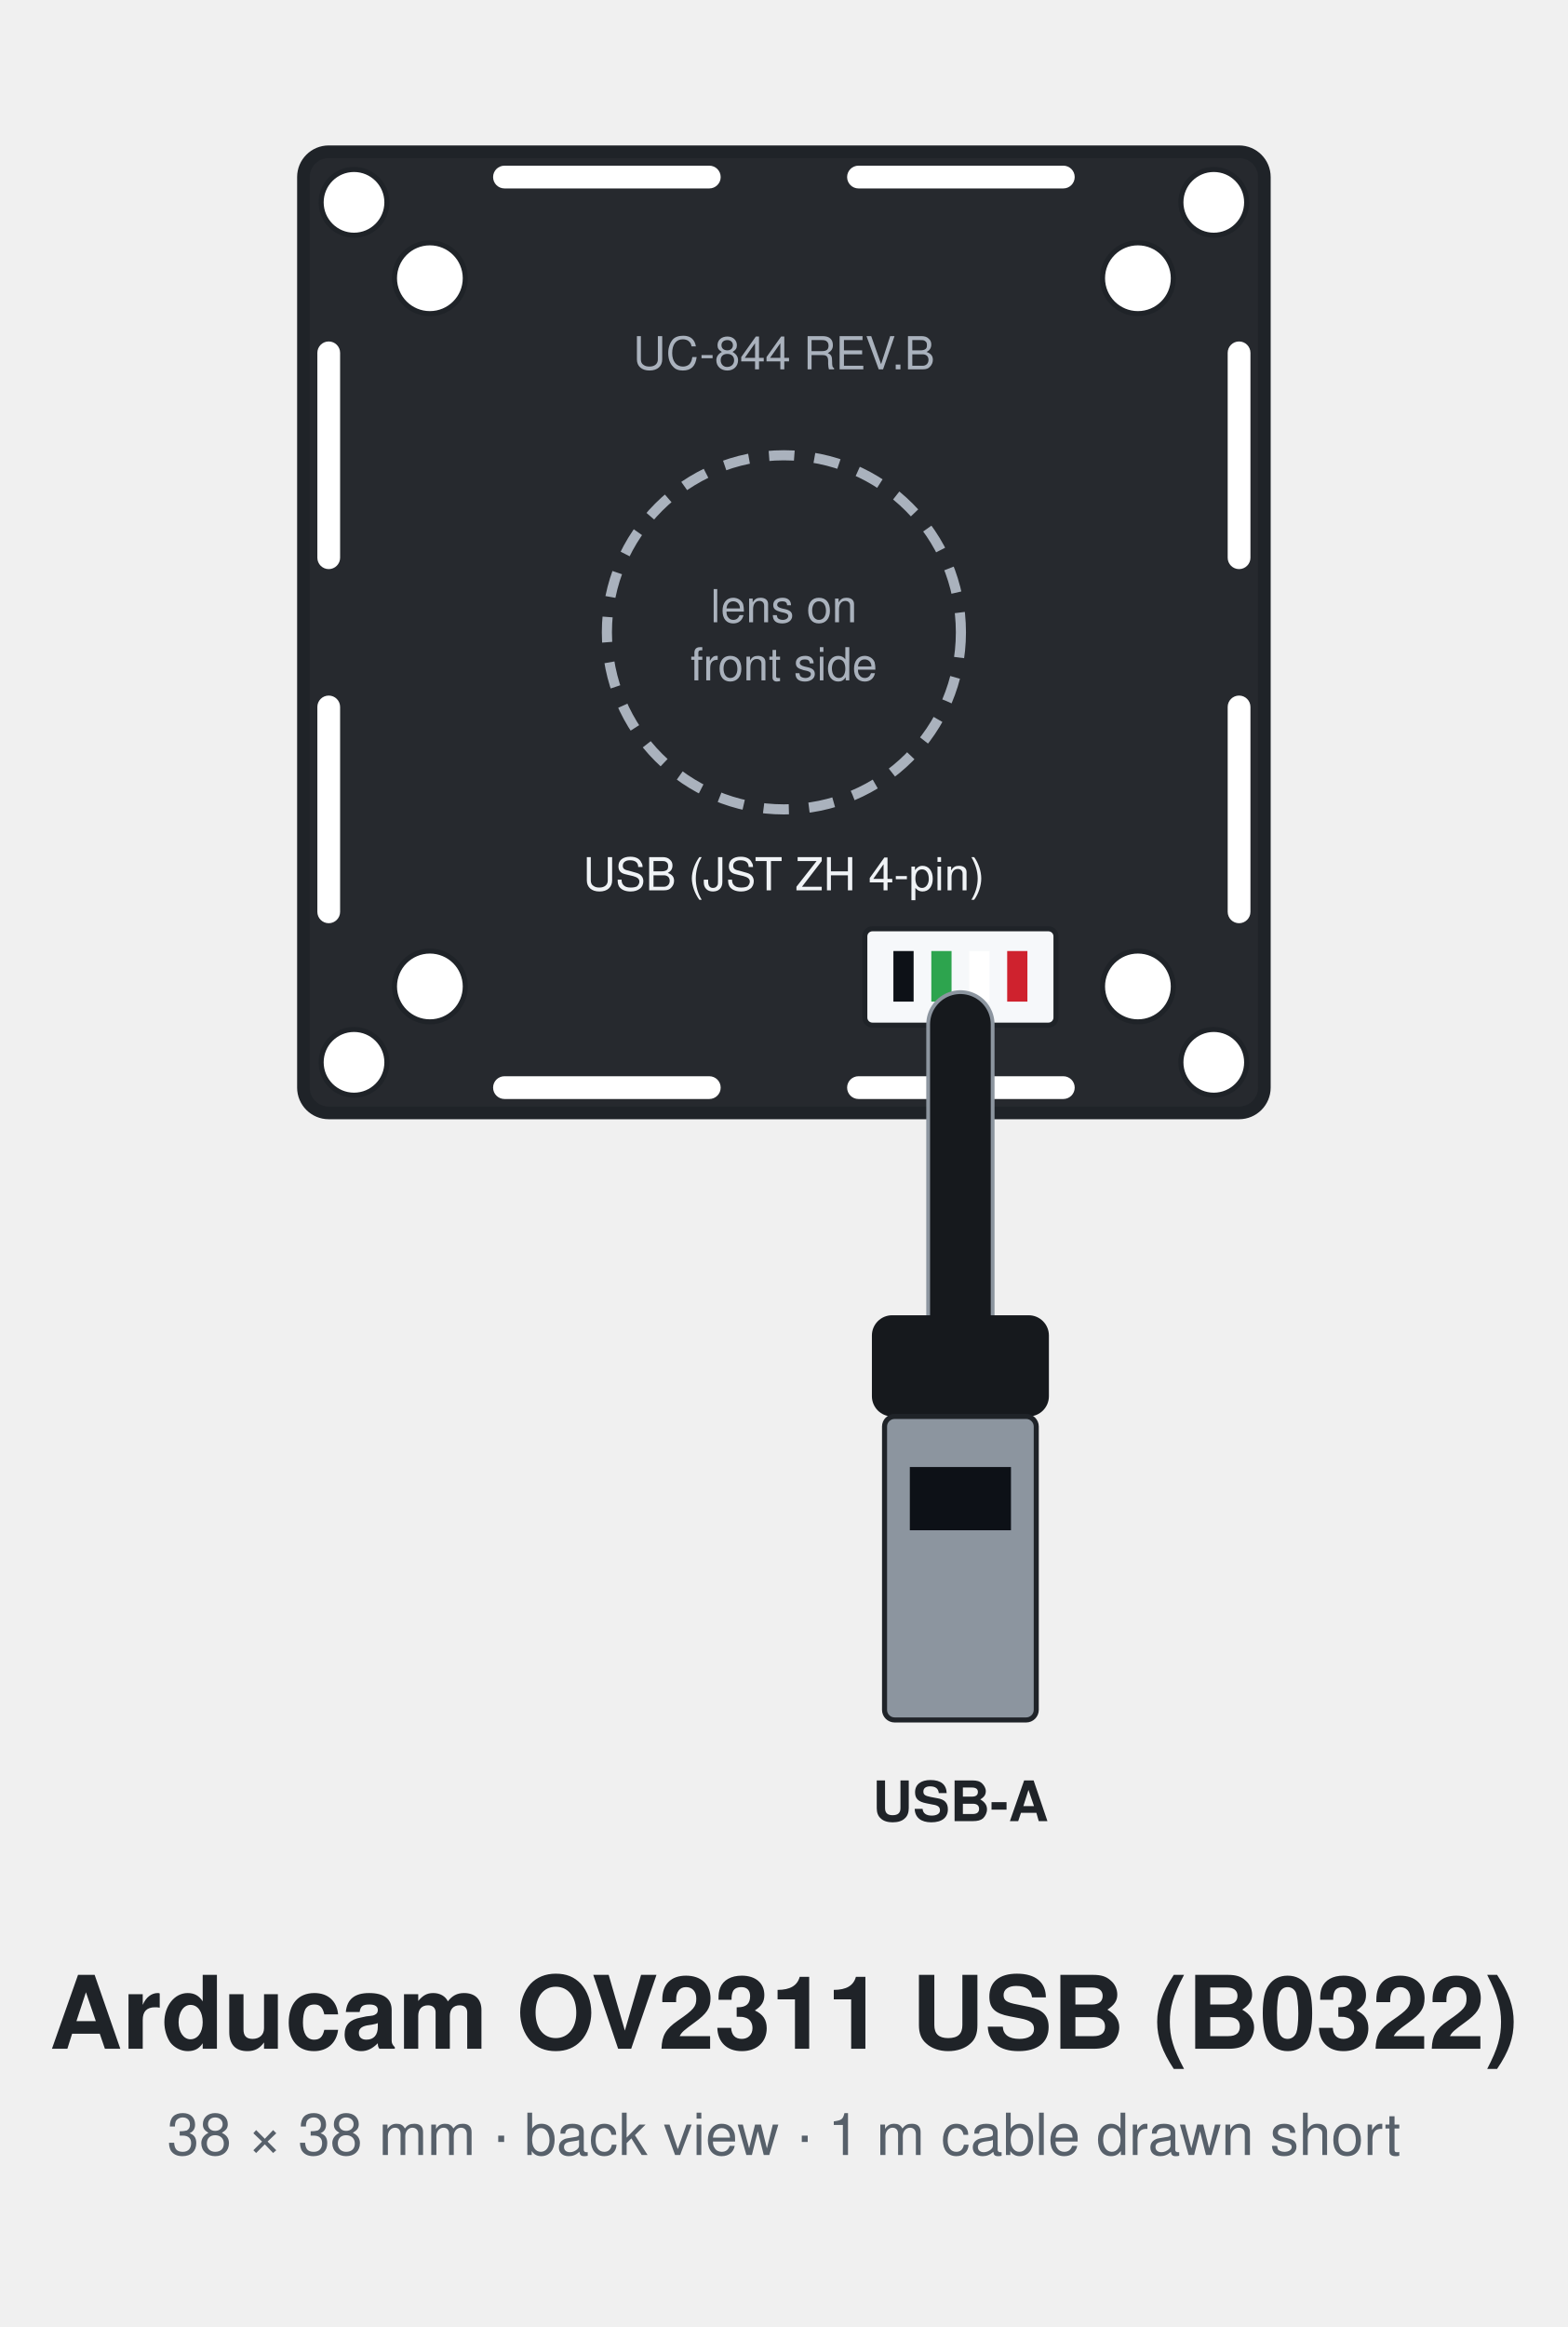
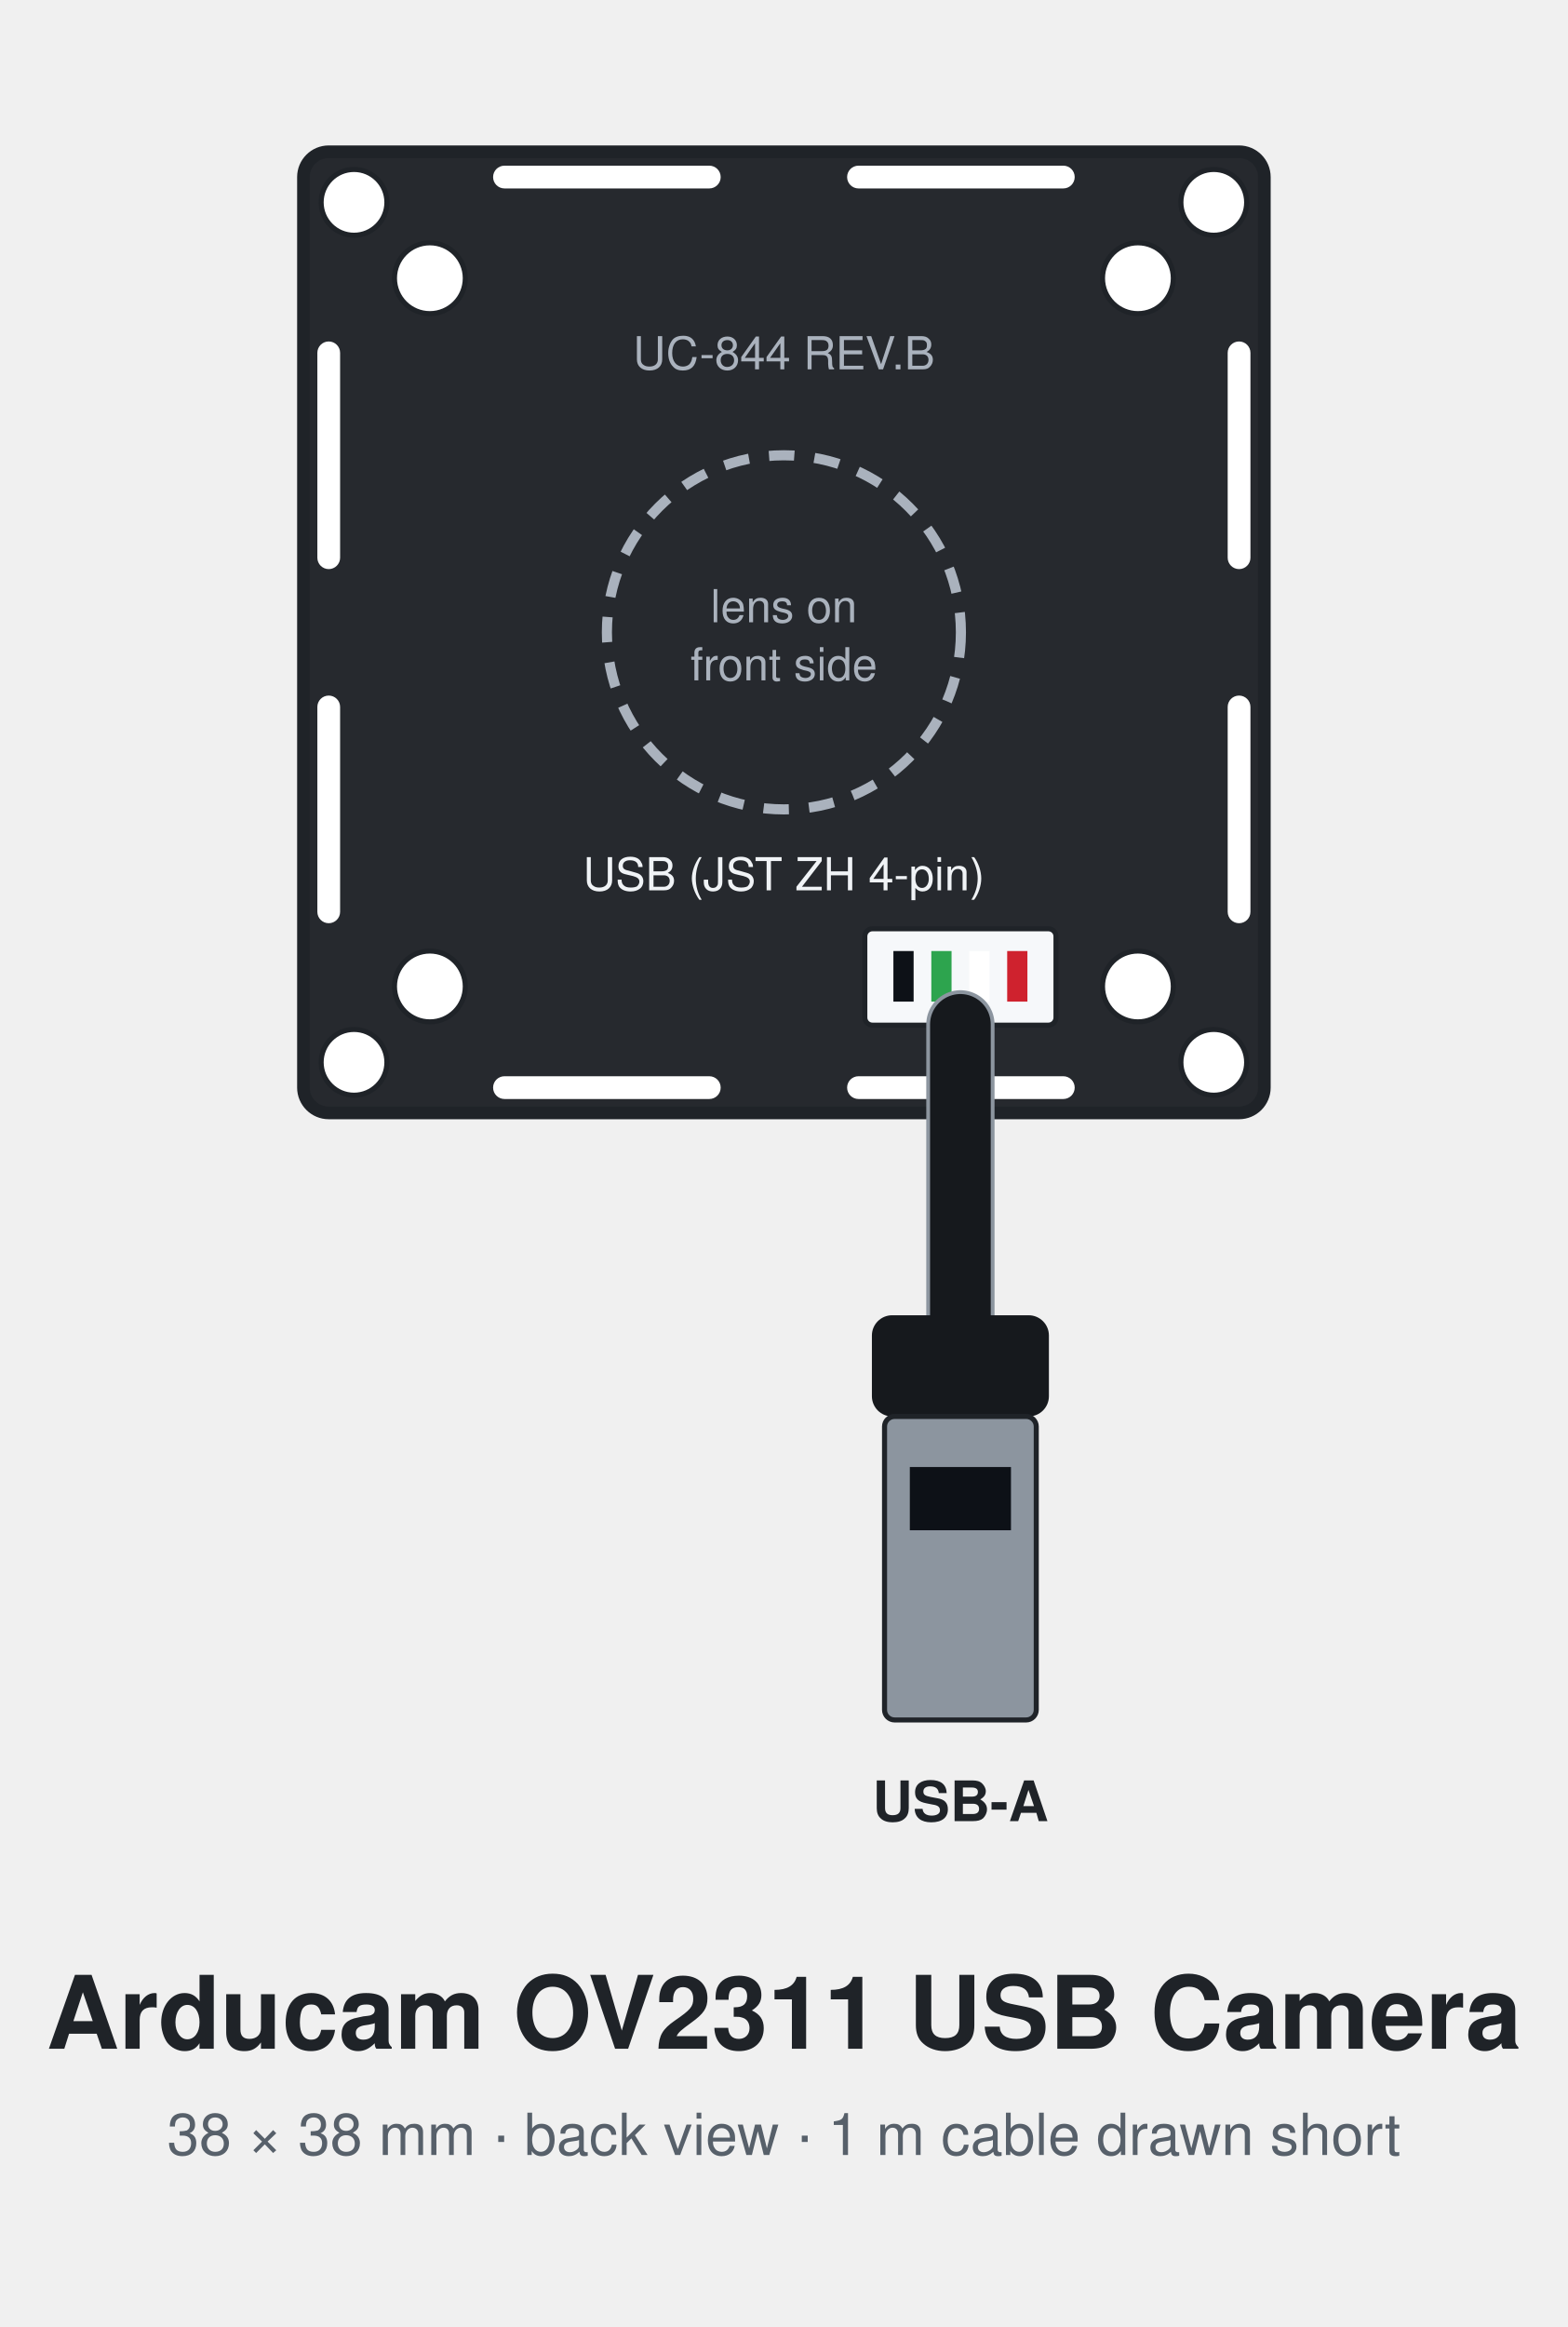
<svg xmlns="http://www.w3.org/2000/svg" viewBox="-12 -6 62 92" width="62mm" height="92mm" font-family="Helvetica, Arial, sans-serif">
  <rect x="0" y="0" width="38" height="38" rx="1" fill="#26292e" stroke="#1f2328" stroke-width="0.5" />
  <rect x="7.5" y="0.55" width="9" height="0.9" rx="0.45" fill="#ffffff" />
  <rect x="0.55" y="7.5" width="0.9" height="9" rx="0.45" fill="#ffffff" />
  <rect x="7.5" y="36.55" width="9" height="0.9" rx="0.45" fill="#ffffff" />
  <rect x="36.55" y="7.5" width="0.9" height="9" rx="0.45" fill="#ffffff" />
  <rect x="21.5" y="0.55" width="9" height="0.9" rx="0.45" fill="#ffffff" />
  <rect x="0.55" y="21.5" width="0.9" height="9" rx="0.45" fill="#ffffff" />
  <rect x="21.5" y="36.55" width="9" height="0.9" rx="0.45" fill="#ffffff" />
  <rect x="36.55" y="21.5" width="0.9" height="9" rx="0.45" fill="#ffffff" />
  <circle cx="2" cy="2" r="1.3" fill="#ffffff" stroke="#1f2328" stroke-width="0.2" />
  <circle cx="36" cy="2" r="1.3" fill="#ffffff" stroke="#1f2328" stroke-width="0.2" />
  <circle cx="2" cy="36" r="1.3" fill="#ffffff" stroke="#1f2328" stroke-width="0.2" />
  <circle cx="36" cy="36" r="1.3" fill="#ffffff" stroke="#1f2328" stroke-width="0.2" />
  <circle cx="5" cy="5" r="1.4" fill="#ffffff" stroke="#1f2328" stroke-width="0.2" />
  <circle cx="33" cy="5" r="1.4" fill="#ffffff" stroke="#1f2328" stroke-width="0.2" />
  <circle cx="5" cy="33" r="1.4" fill="#ffffff" stroke="#1f2328" stroke-width="0.2" />
  <circle cx="33" cy="33" r="1.4" fill="#ffffff" stroke="#1f2328" stroke-width="0.2" />
  <circle cx="19" cy="19" r="7" fill="none" stroke="#aab2bd" stroke-width="0.4" stroke-dasharray="1 0.8" />
  <text x="19" y="18.6" font-size="1.8" fill="#aab2bd" text-anchor="middle">lens on</text>
  <text x="19" y="20.9" font-size="1.8" fill="#aab2bd" text-anchor="middle">front side</text>
  <text x="19" y="29.2" font-size="1.8" fill="#f0f3f6" text-anchor="middle">USB (JST ZH 4-pin)</text>
  <text x="19" y="8.6" font-size="1.8" fill="#aab2bd" text-anchor="middle">UC-844 REV.B</text>
  <rect x="22.2" y="30.72" width="7.56" height="3.81" rx="0.3" fill="#f6f8fa" stroke="#1f2328" stroke-width="0.2" />
  <rect x="23.33" y="31.6" width="0.8" height="2" rx="0" fill="#0d1117" />
  <rect x="24.83" y="31.6" width="0.8" height="2" rx="0" fill="#2da44e" />
  <rect x="26.33" y="31.6" width="0.8" height="2" rx="0" fill="#ffffff" />
  <rect x="27.83" y="31.6" width="0.8" height="2" rx="0" fill="#cf222e" />
  <path d="M 25.98 34.5 L 25.98 46" fill="none" stroke="#8c959f" stroke-width="2.7" stroke-linejoin="round" stroke-linecap="round" />
  <path d="M 25.98 34.5 L 25.98 46" fill="none" stroke="#16191d" stroke-width="2.4" stroke-linejoin="round" stroke-linecap="round" />
  <rect x="22.48" y="46" width="7" height="4" rx="0.8" fill="#16191d" />
  <rect x="22.98" y="50" width="6" height="12" rx="0.4" fill="#8c959f" stroke="#1f2328" stroke-width="0.2" />
  <rect x="23.98" y="52" width="4" height="2.5" rx="0" fill="#0d1117" />
  <g class="lead-labels">
    <text x="25.98" y="66" font-size="2.2" fill="#1f2328" text-anchor="middle" font-weight="bold">USB-A</text>
  </g>
  <g class="caption">
-     <text x="19" y="75" font-size="4" fill="#1f2328" text-anchor="middle" font-weight="bold">Arducam OV2311 USB (B0322)</text>
+     <text x="19" y="75" font-size="4" fill="#1f2328" text-anchor="middle" font-weight="bold">Arducam OV2311 USB Camera</text>
    <text x="19" y="79.2" font-size="2.3" fill="#57606a" text-anchor="middle">38 × 38 mm · back view · 1 m cable drawn short</text>
  </g>
  <g id="anchors">
    <circle class="anchor" id="anchor-usb" data-kind="usb" cx="25.98" cy="62" r="1" fill="none" />
  </g>
</svg>
